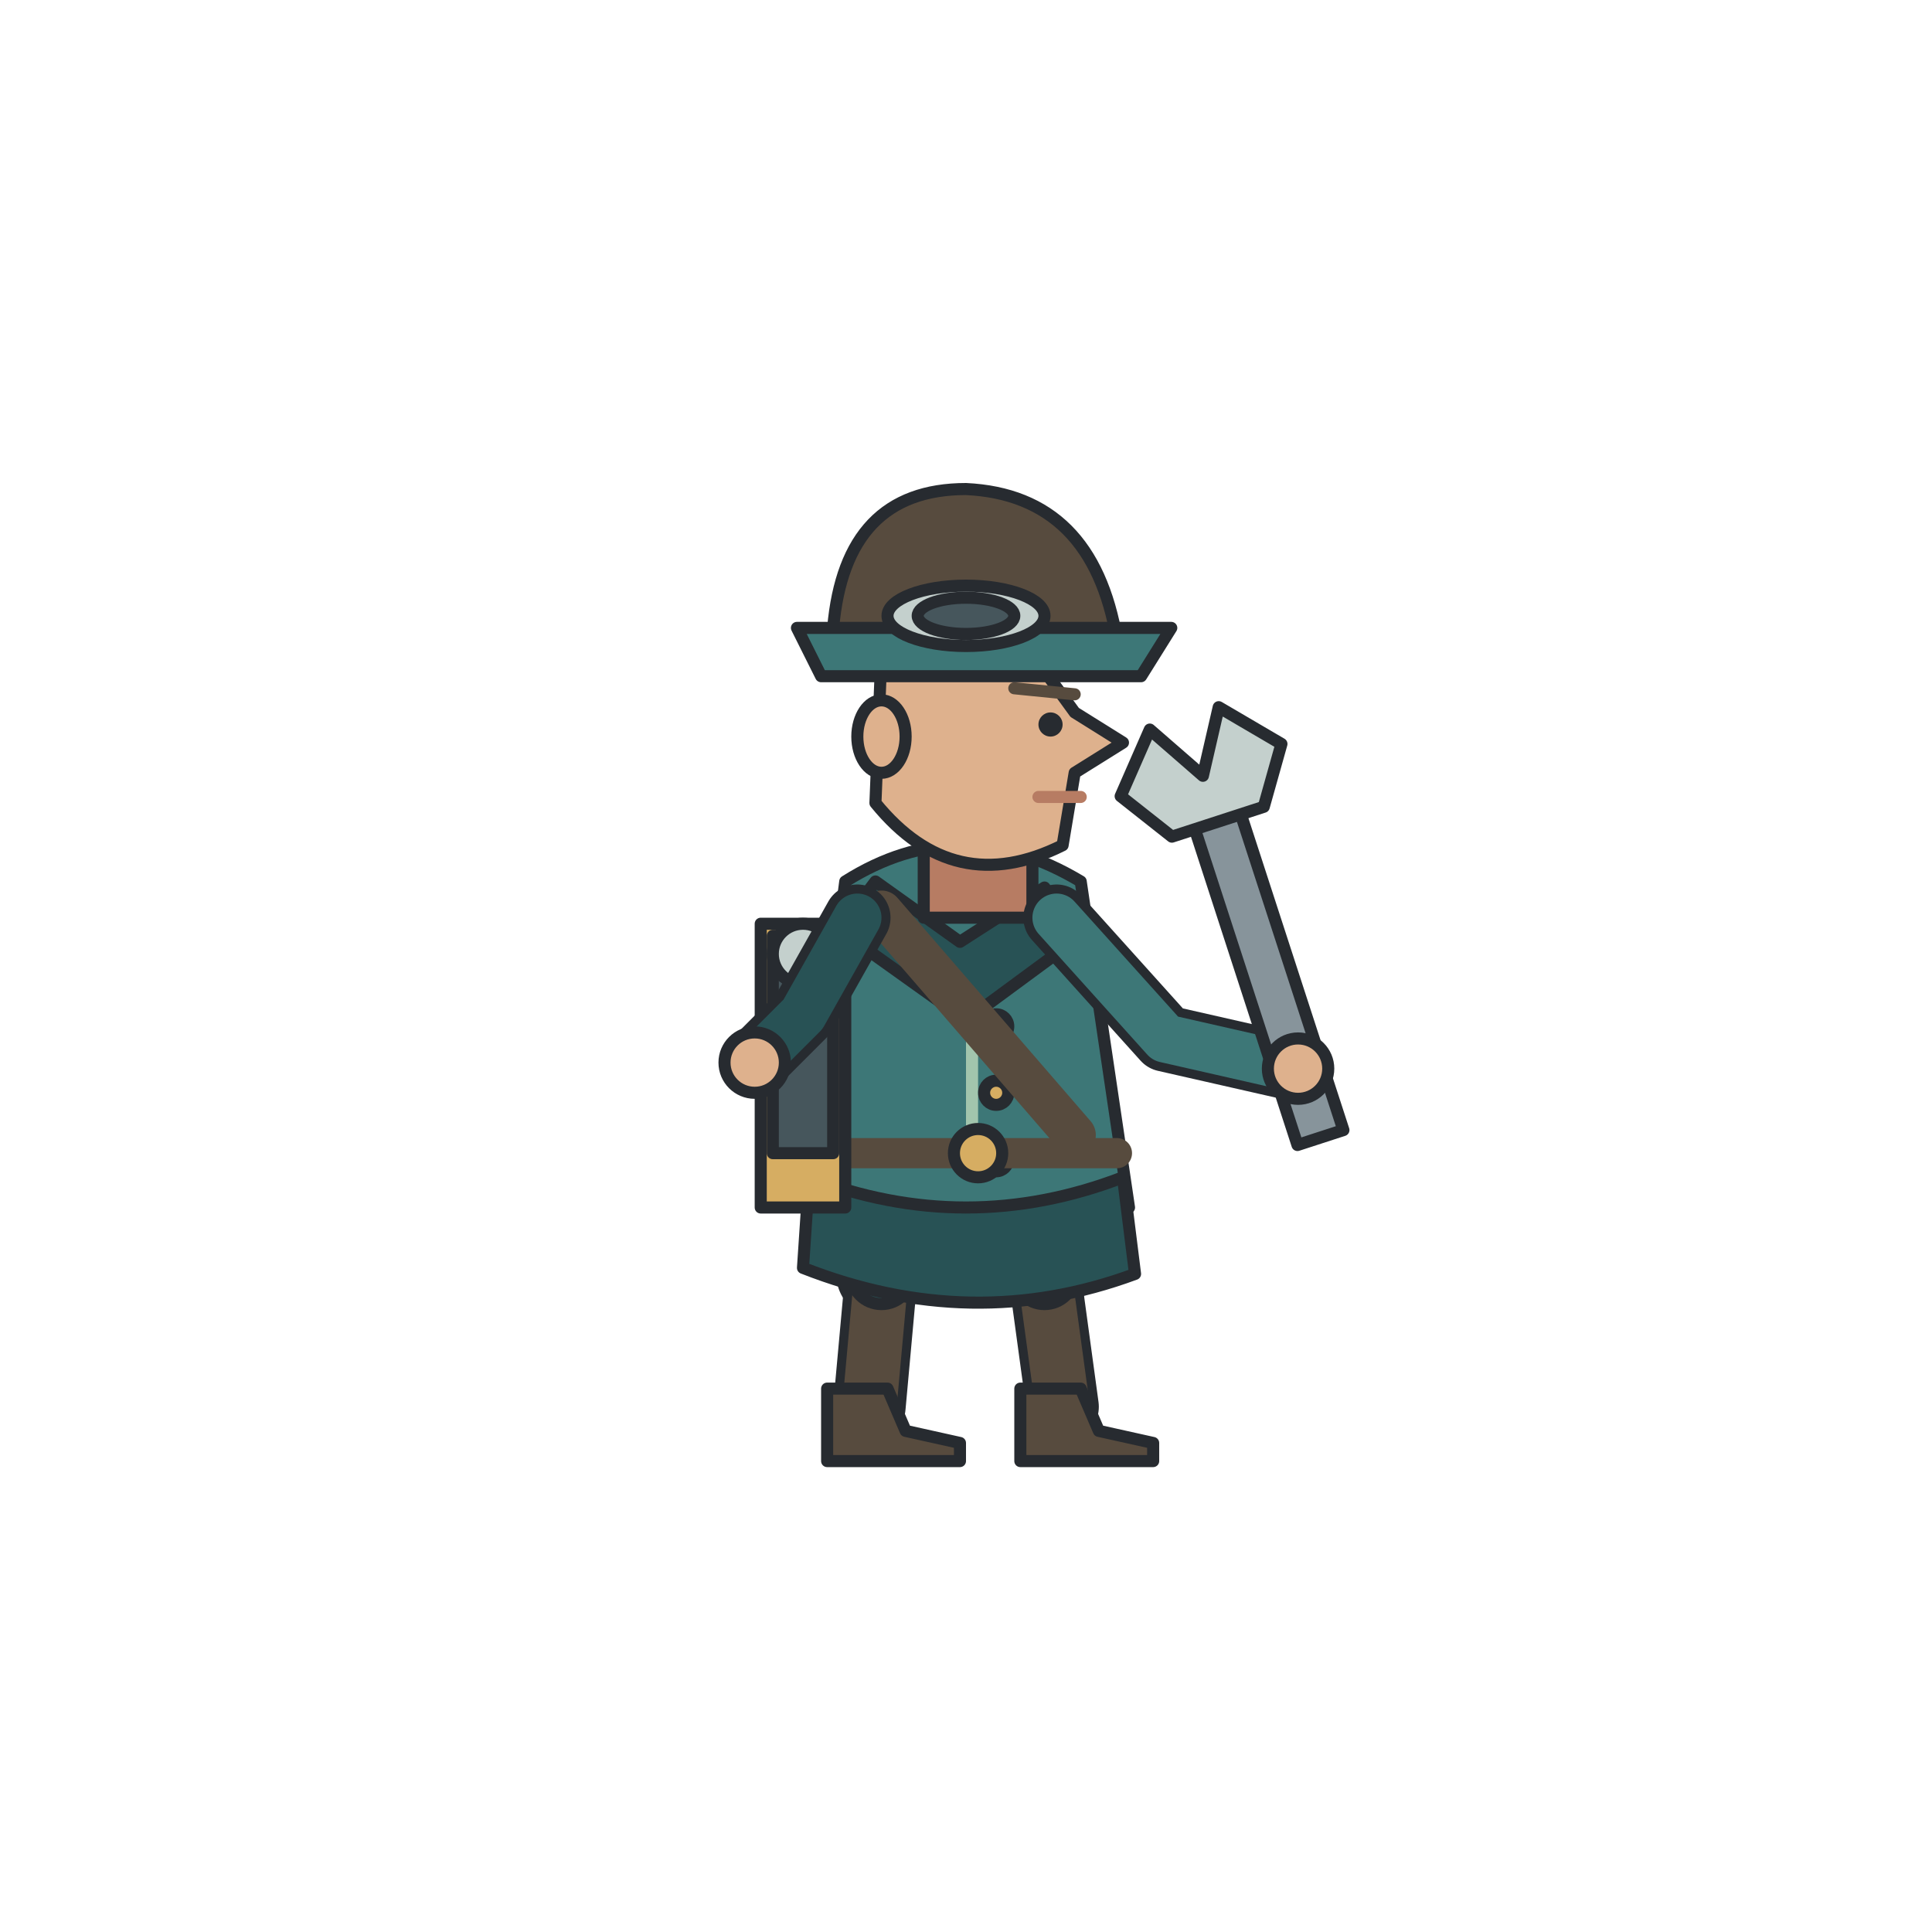
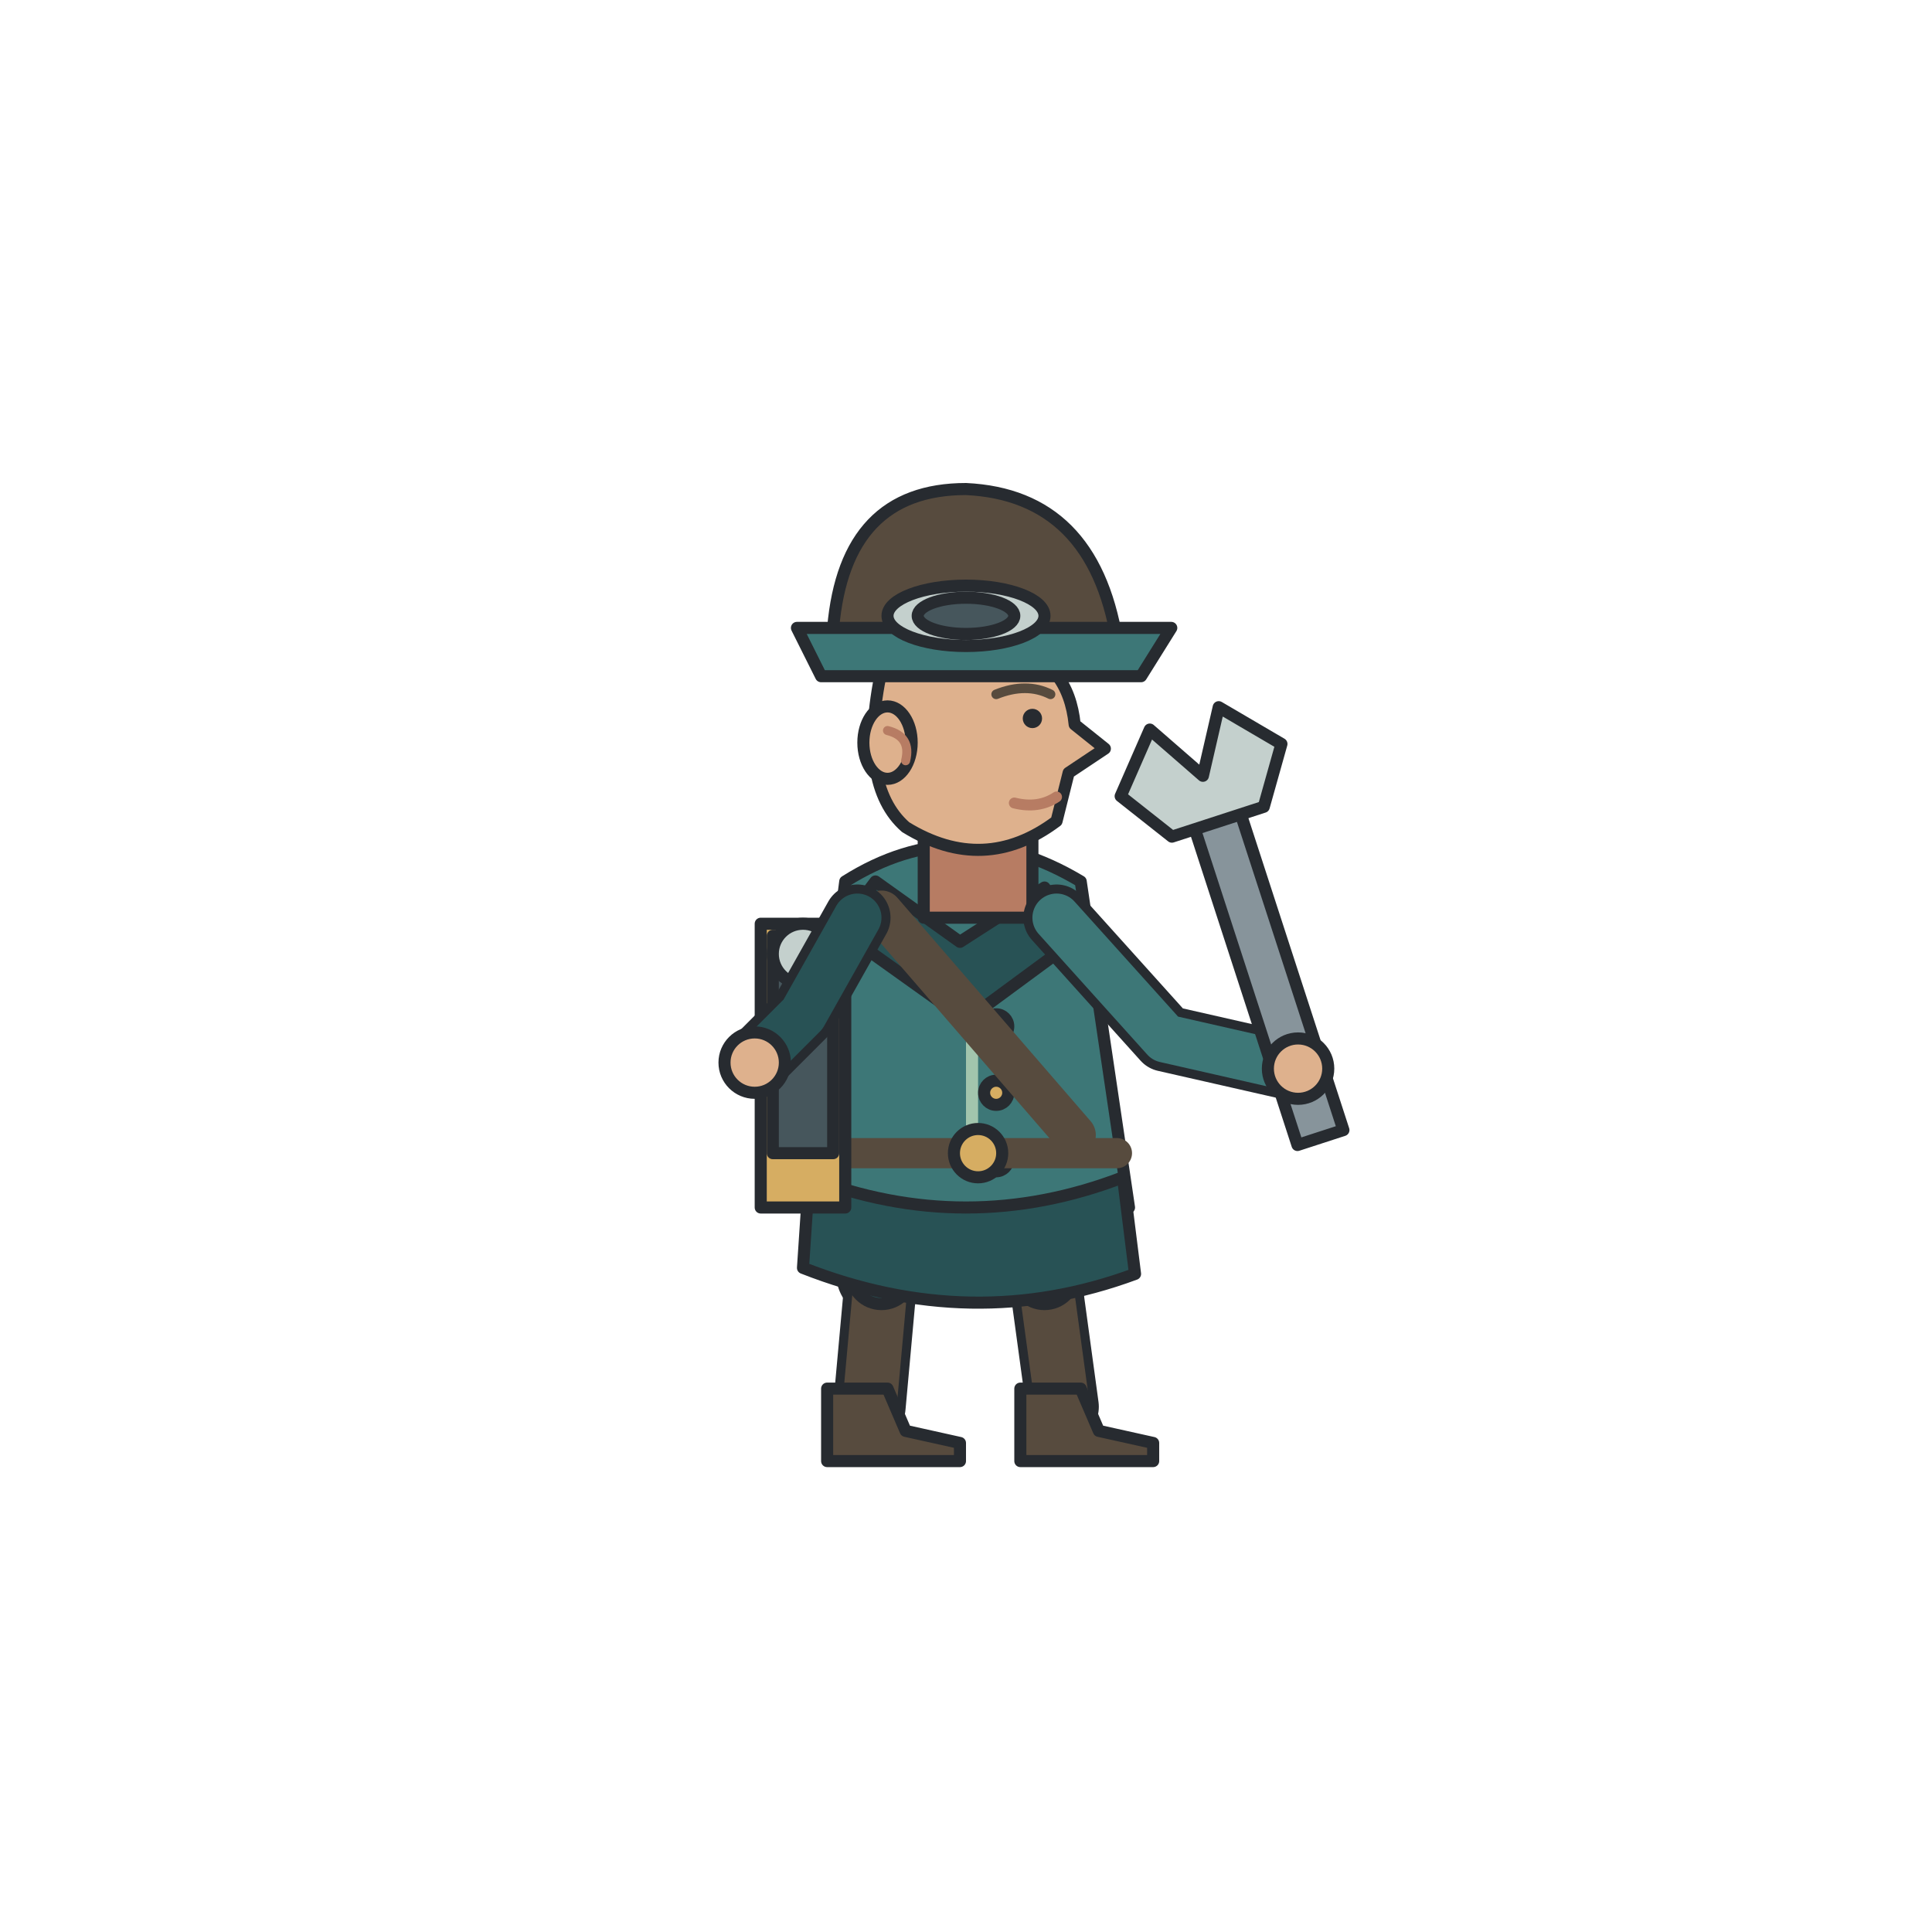
<svg xmlns="http://www.w3.org/2000/svg" width="192" height="192" viewBox="-64 0 320 192">
  <path d="M87 124L82 147" fill="none" stroke="#272b30" stroke-width="15" stroke-linejoin="round" stroke-linecap="round" />
  <path d="M87 124L82 147" fill="none" stroke="#285255" stroke-width="12" stroke-linejoin="round" stroke-linecap="round" />
  <path d="M82 147L80 169" fill="none" stroke="#272b30" stroke-width="12" stroke-linejoin="round" stroke-linecap="round" />
  <path d="M82 147L80 169" fill="none" stroke="#574b3e" stroke-width="9" stroke-linejoin="round" stroke-linecap="round" />
  <circle cx="82" cy="147" r="5" fill="#285255" stroke="#272b30" stroke-width="2" />
  <g transform="translate(80 176) rotate(0 0 0)">
    <path d="M-7-10h10l3 7 9 2v3H-7z" fill="#574b3e" stroke="#272b30" stroke-width="2" stroke-linejoin="round" stroke-linecap="round" />
  </g>
  <path d="M104 124L109 147" fill="none" stroke="#272b30" stroke-width="15" stroke-linejoin="round" stroke-linecap="round" />
  <path d="M104 124L109 147" fill="none" stroke="#3d7777" stroke-width="12" stroke-linejoin="round" stroke-linecap="round" />
  <path d="M109 147L112 169" fill="none" stroke="#272b30" stroke-width="12" stroke-linejoin="round" stroke-linecap="round" />
  <path d="M109 147L112 169" fill="none" stroke="#574b3e" stroke-width="9" stroke-linejoin="round" stroke-linecap="round" />
  <circle cx="109" cy="147" r="5" fill="#3d7777" stroke="#272b30" stroke-width="2" />
  <g transform="translate(112 176) rotate(0 0 0)">
    <path d="M-7-10h10l3 7 9 2v3H-7z" fill="#574b3e" stroke="#272b30" stroke-width="2" stroke-linejoin="round" stroke-linecap="round" />
  </g>
  <g transform="translate(0 0)">
    <path d="M76 82q19-12 39 0l8 54q-22 11-54 0z" fill="#3d7777" stroke="#272b30" stroke-width="2" stroke-linejoin="round" stroke-linecap="round" />
    <path d="M70 131q26 10 52 0l2 16q-27 10-55-1z" fill="#285255" stroke="#272b30" stroke-width="2" stroke-linejoin="round" stroke-linecap="round" />
    <path d="M81 82l14 10 14-9 6 8-19 14-21-15z" fill="#285255" stroke="#272b30" stroke-width="2" stroke-linejoin="round" stroke-linecap="round" />
    <path d="M97 102v28" fill="none" stroke="#a2c5ad" stroke-width="2" stroke-linejoin="round" stroke-linecap="round" />
    <circle cx="101" cy="106" r="2" fill="#d6ad62" stroke="#272b30" stroke-width="2" />
    <circle cx="101" cy="117" r="2" fill="#d6ad62" stroke="#272b30" stroke-width="2" />
    <circle cx="101" cy="128" r="2" fill="#d6ad62" stroke="#272b30" stroke-width="2" />
    <path d="M73 127h48" fill="none" stroke="#574b3e" stroke-width="5" stroke-linejoin="round" stroke-linecap="round" />
    <circle cx="98" cy="127" r="4" fill="#d6ad62" stroke="#272b30" stroke-width="2" />
    <path d="M62 89h14v47H62z" fill="#d6ad62" stroke="#272b30" stroke-width="2" stroke-linejoin="round" stroke-linecap="round" />
    <path d="M64 91h10v36H64z" fill="#46565c" stroke="#272b30" stroke-width="2" stroke-linejoin="round" stroke-linecap="round" />
    <path d="M72 94q10-8 15 0" fill="none" stroke="#343b3d" stroke-width="4" stroke-linejoin="round" stroke-linecap="round" />
    <circle cx="69" cy="94" r="5" fill="#c4d0cd" stroke="#272b30" stroke-width="2" />
    <path d="M82 87l32 37" fill="none" stroke="#574b3e" stroke-width="7" stroke-linejoin="round" stroke-linecap="round" />
  </g>
  <g transform="translate(0 0)">
    <path d="M89 72h18v16H89z" fill="#b77c63" stroke="#272b30" stroke-width="2" stroke-linejoin="round" stroke-linecap="round" />
-     <path d="M82 44q11-8 24-1l8 11 8 5-8 5-2 12q-18 9-31-7z" fill="#deb18d" stroke="#272b30" stroke-width="2" stroke-linejoin="round" stroke-linecap="round" />
-     <ellipse cx="82" cy="58" rx="4" ry="6" fill="#deb18d" stroke="#272b30" stroke-width="2" />
-     <path d="M104 50l10 1" fill="none" stroke="#574b3e" stroke-width="2" stroke-linejoin="round" stroke-linecap="round" />
-     <ellipse cx="110" cy="56" rx="2" ry="2" fill="#272b30" stroke="none" stroke-width="2" />
-     <path d="M108 68h7" fill="none" stroke="#b77c63" stroke-width="2" stroke-linejoin="round" stroke-linecap="round" />
+     <path d="M82 47q10-8 22-4 9 3 10 13l5 4-6 4-2 8q-12 9-25 1-8-7-4-26z" fill="#deb18d" stroke="#272b30" stroke-width="2" stroke-linejoin="round" stroke-linecap="round" />
+     <ellipse cx="83" cy="59" rx="4" ry="6" fill="#deb18d" stroke="#272b30" stroke-width="2" />
+     <path d="M83 57q4 1 3 5" fill="none" stroke="#b77c63" stroke-width="1.5" stroke-linejoin="round" stroke-linecap="round" />
+     <path d="M101 51q5-2 9 0" fill="none" stroke="#574b3e" stroke-width="1.6" stroke-linejoin="round" stroke-linecap="round" />
+     <circle cx="107" cy="55" r="1.6" fill="#272b30" stroke="none" stroke-width="2" />
+     <path d="M111 68q-3 2-7 1" fill="none" stroke="#b77c63" stroke-width="1.8" stroke-linejoin="round" stroke-linecap="round" />
    <path d="M74 40q2-23 22-23 21 1 25 25z" fill="#574b3e" stroke="#272b30" stroke-width="2" stroke-linejoin="round" stroke-linecap="round" />
    <path d="M68 40h62l-5 8H72z" fill="#3d7777" stroke="#272b30" stroke-width="2" stroke-linejoin="round" stroke-linecap="round" />
    <ellipse cx="96" cy="38" rx="13" ry="5" fill="#c4d0cd" stroke="#272b30" stroke-width="2" />
    <ellipse cx="96" cy="38" rx="8" ry="3" fill="#46565c" stroke="#272b30" stroke-width="2" />
  </g>
  <path d="M78 88L69 104 61 112" fill="none" stroke="#272b30" stroke-width="11" stroke-linejoin="round" stroke-linecap="round" />
  <path d="M78 88L69 104 61 112" fill="none" stroke="#285255" stroke-width="8" stroke-linejoin="round" stroke-linecap="round" />
  <path d="M111 88L129 108 151 113" fill="none" stroke="#272b30" stroke-width="11" stroke-linejoin="round" stroke-linecap="round" />
  <path d="M111 88L129 108 151 113" fill="none" stroke="#3d7777" stroke-width="8" stroke-linejoin="round" stroke-linecap="round" />
  <g transform="translate(151 113) rotate(-18)">
    <path d="M-4-45h8v57h-8z" fill="#87949b" stroke="#272b30" stroke-width="2" stroke-linejoin="round" stroke-linecap="round" />
    <path d="M-14-52l8-9 6 10 6-10 8 9-6 9H-8z" fill="#c4d0cd" stroke="#272b30" stroke-width="2" stroke-linejoin="round" stroke-linecap="round" />
  </g>
  <circle cx="61" cy="112" r="5" fill="#deb18d" stroke="#272b30" stroke-width="2" />
  <circle cx="151" cy="113" r="5" fill="#deb18d" stroke="#272b30" stroke-width="2" />
</svg>
